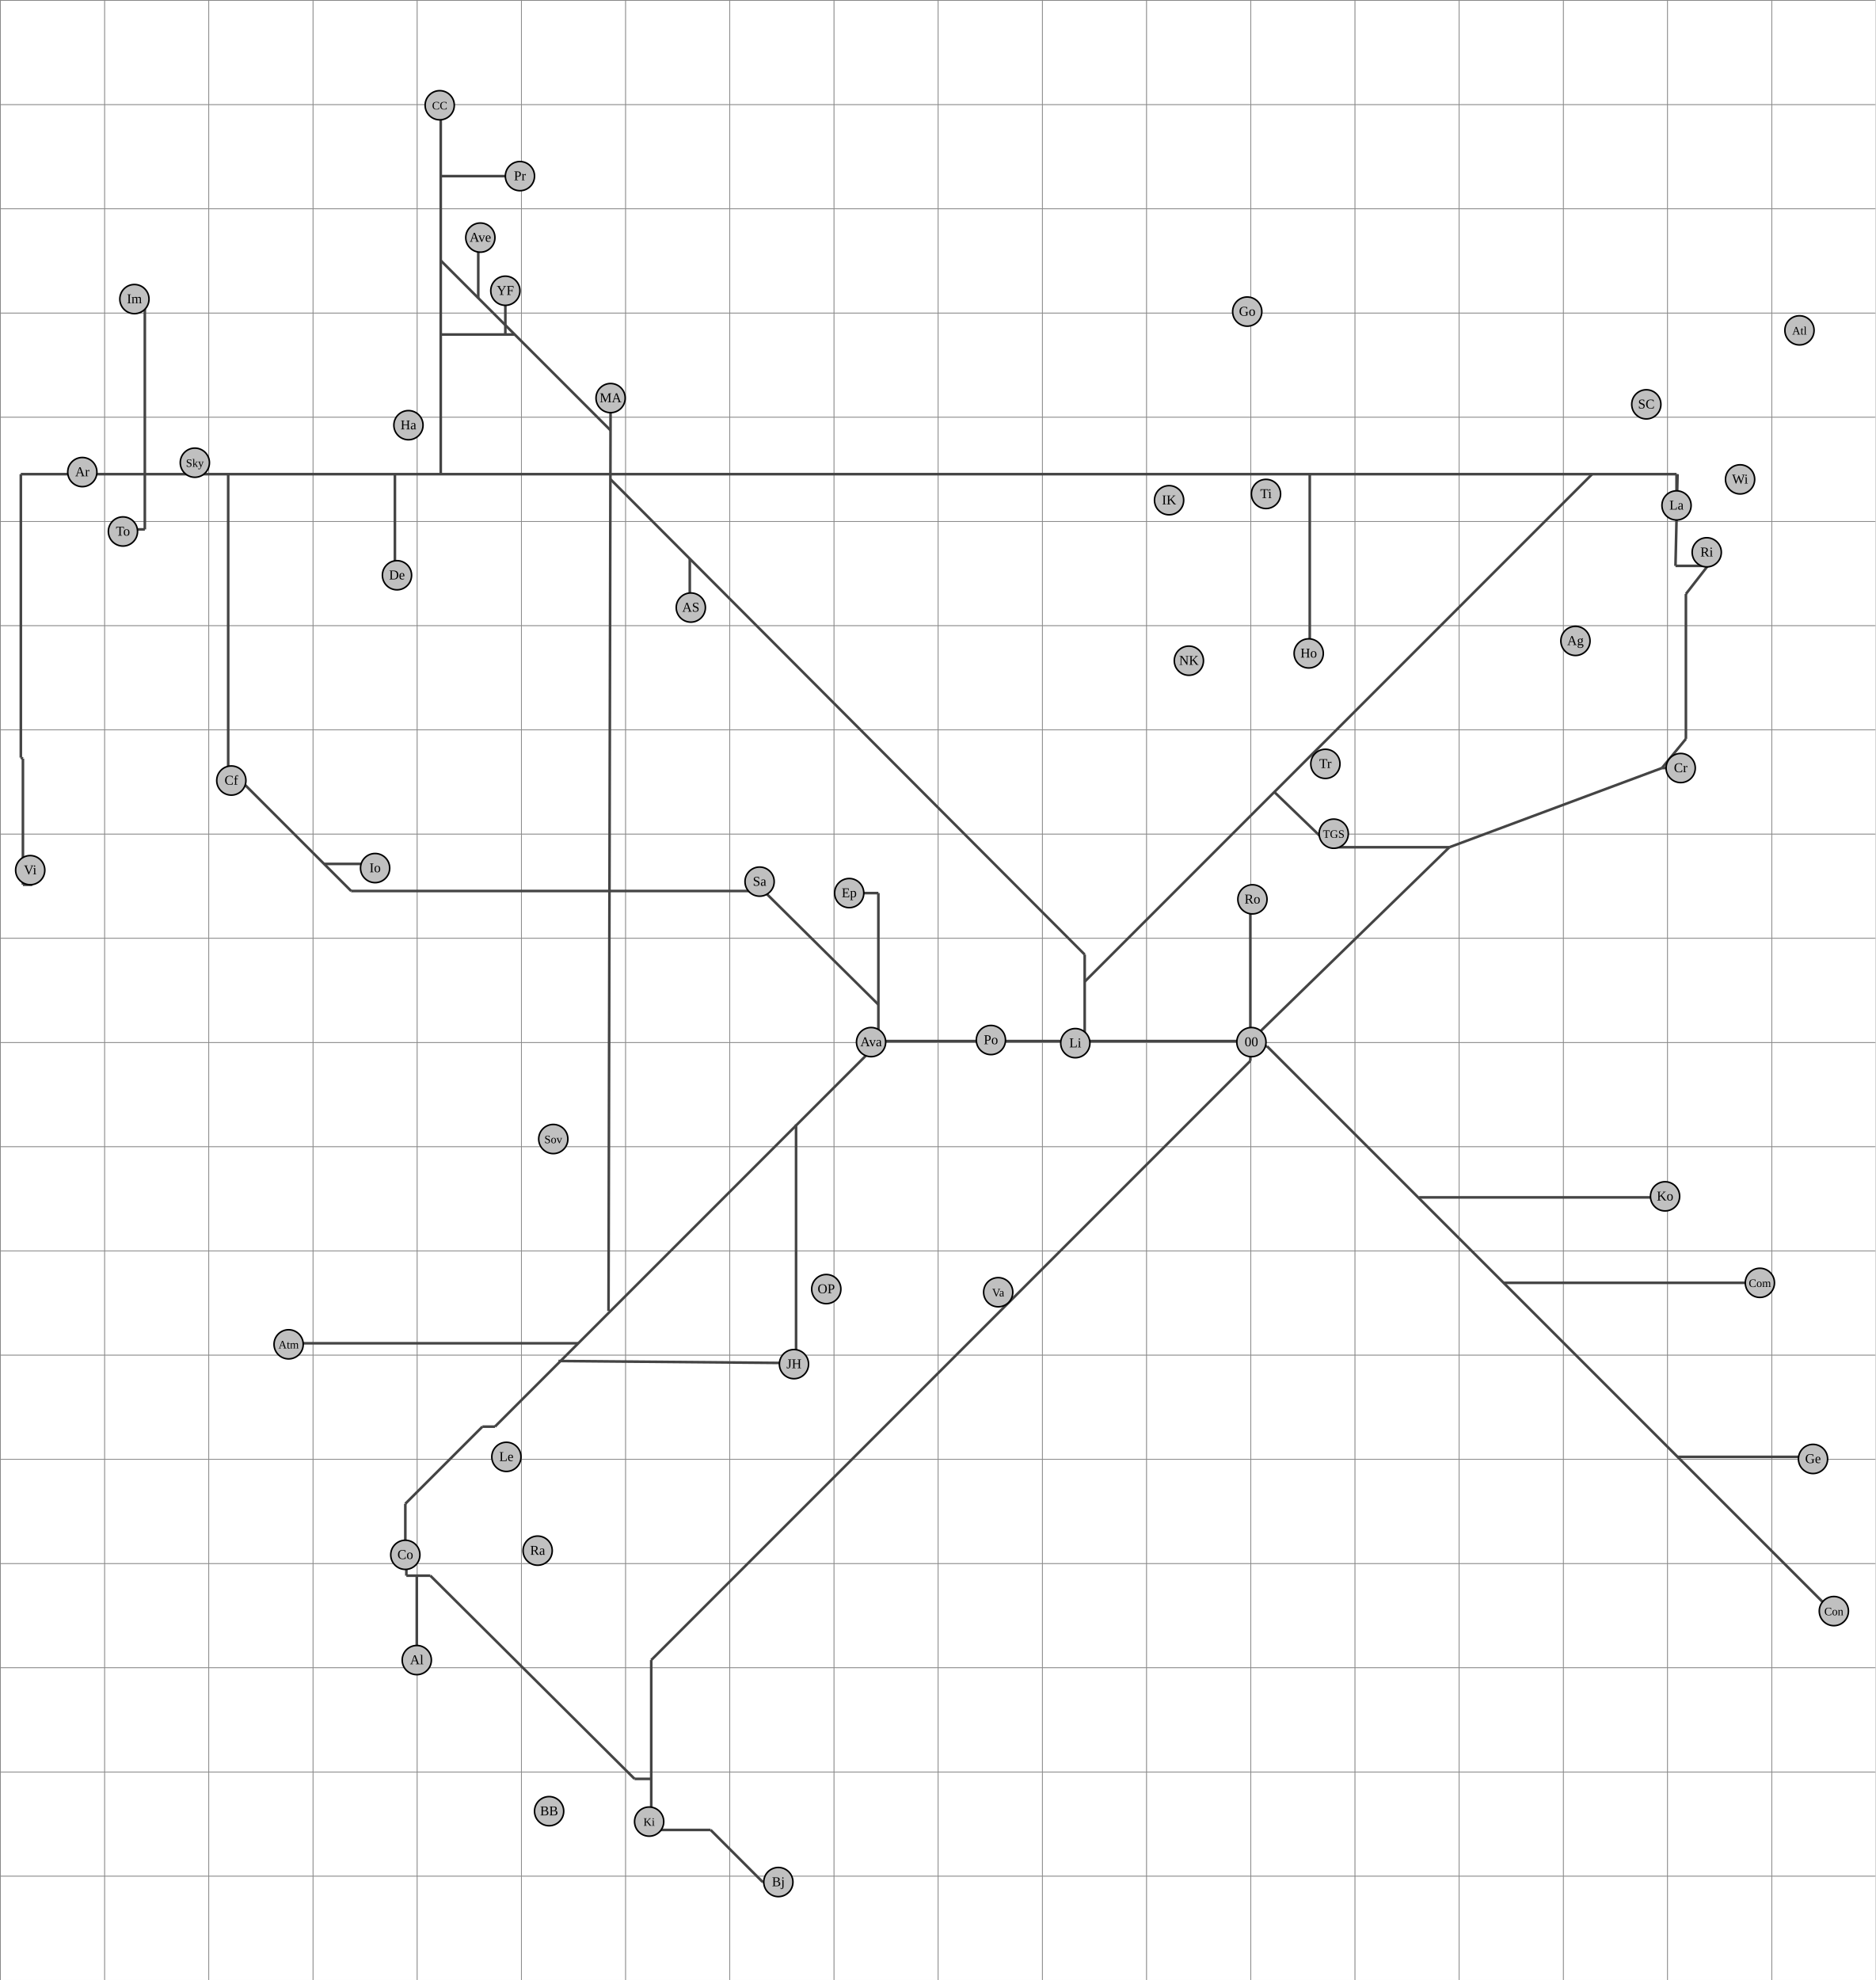
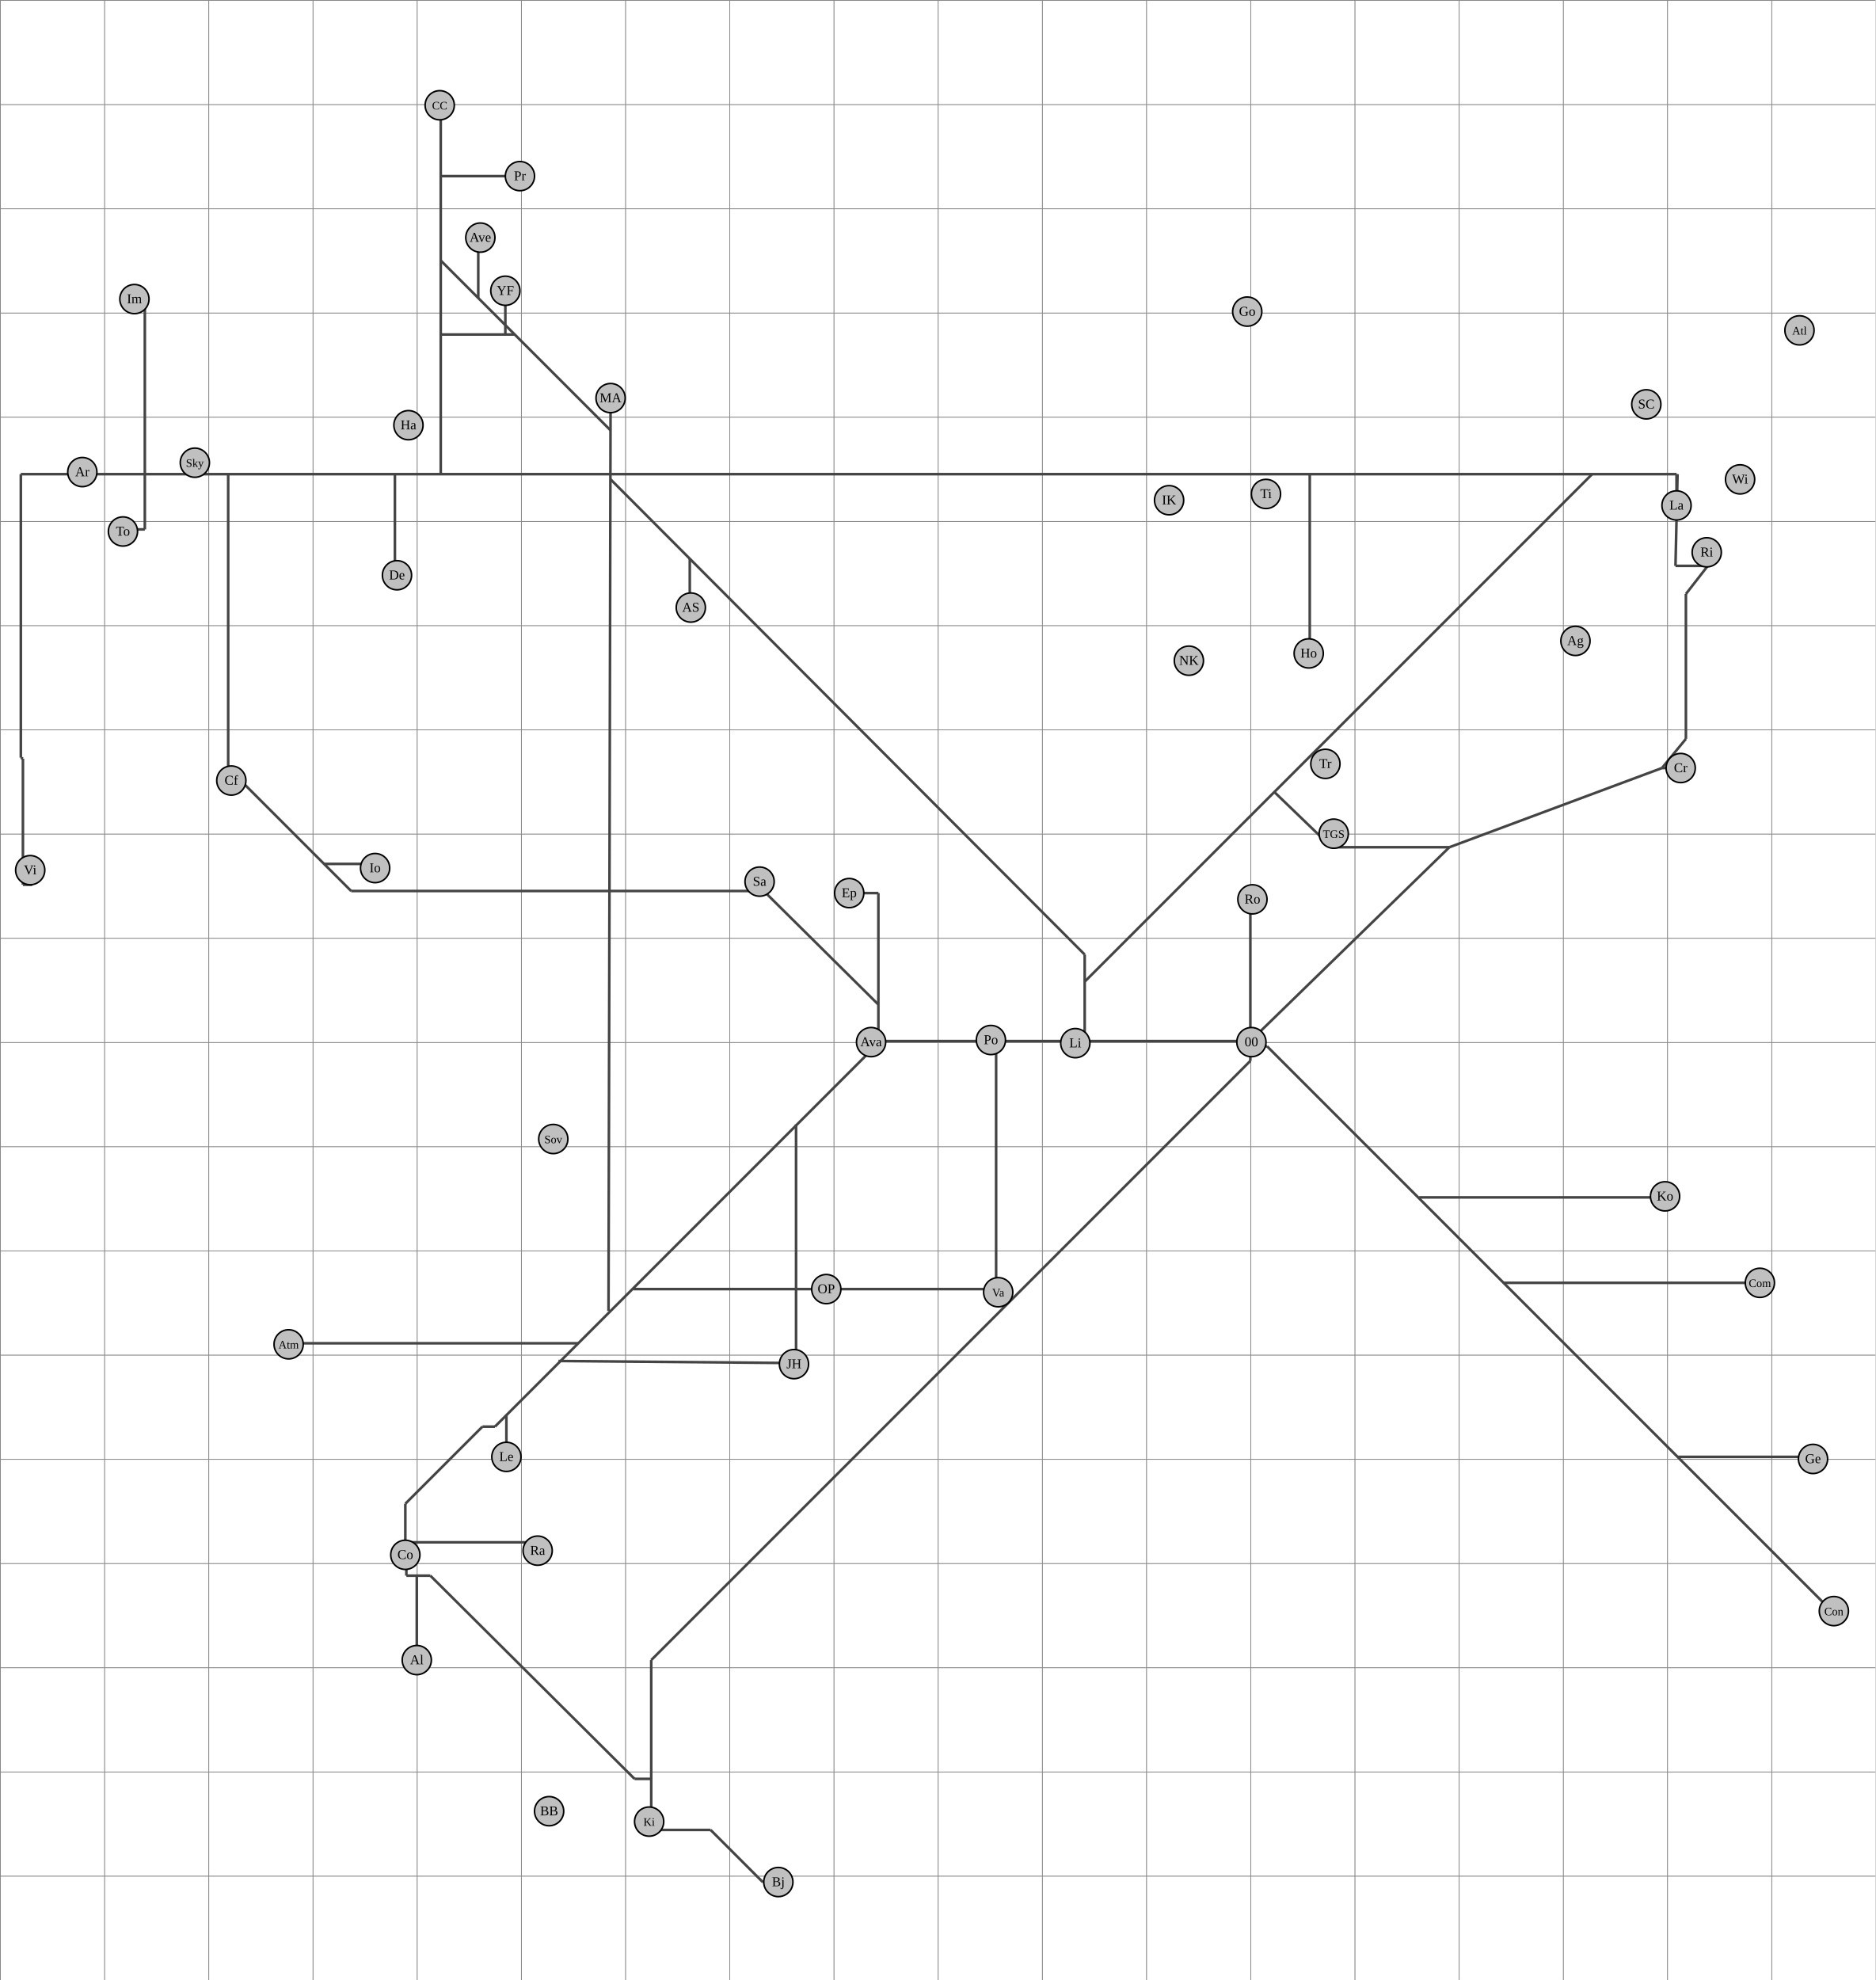
<svg xmlns="http://www.w3.org/2000/svg" version="1.1" width="1800" height="1900">
  <style type="text/css">
	

		circle.portal {
			stroke: black;
			stroke-width: 1.5;
			fill: silver;
		}
		
		text.portal {
			fill: black;
			font-size: 13px;
			text-anchor: middle;
		}
		
		text.portal_small {
			fill: black;
			font-size: 11px;
			text-anchor: middle;
		}
		
		line.road {
			stroke: #444;
			stroke-width: 2.5;
		}
		
		rect.background {
			fill: white;
			stroke: #888;
			stroke-width: 1.5;
		}
	
	</style>
  <defs>
    <pattern id="background" width="100" height="100" patternUnits="userSpaceOnUse">
      <rect class="background" x="0" y="0" width="101" height="101" />
    </pattern>
  </defs>
  <rect fill="url(#background)" x="0" y="0" width="100%" height="100%" />
  <g transform="translate(1200,1000)">
    <g>
      <line class="road" x1="-1180" y1="-545" x2="409" y2="-545" />
      <line class="road" x1="-1180" y1="-545" x2="-1180" y2="-273" />
      <line class="road" x1="-1178" y1="-272" x2="-1180" y2="-273" />
      <line class="road" x1="-1178" y1="-151" x2="-1178" y2="-272" />
      <line class="road" x1="-1169" y1="-151" x2="-1178" y2="-151" />
      <line class="road" x1="-1169" y1="-151" x2="-1169" y2="-158" />
      <line class="road" x1="409" y1="-518" x2="409" y2="-545" />
      <line class="road" x1="57" y1="-376" x2="57" y2="-545" />
      <line class="road" x1="-1061" y1="-709" x2="-1061" y2="-492" />
      <line class="road" x1="-821" y1="-448" x2="-821" y2="-545" />
      <line class="road" x1="-1082" y1="-492" x2="-1061" y2="-492" />
      <line class="road" x1="-981" y1="-263" x2="-981" y2="-545" />
      <line class="road" x1="-981" y1="-263" x2="-863" y2="-145" />
      <line class="road" x1="-889" y1="-171" x2="-841" y2="-171" />
      <line class="road" x1="-863" y1="-145" x2="-467" y2="-145" />
      <line class="road" x1="-777" y1="-895" x2="-777" y2="-545" />
      <line class="road" x1="-777" y1="-831" x2="-701" y2="-831" />
      <line class="road" x1="-777" y1="-750" x2="-614" y2="-587" />
      <line class="road" x1="-715" y1="-721" x2="-715" y2="-679" />
      <line class="road" x1="-777" y1="-679" x2="-706" y2="-679" />
      <line class="road" x1="-741" y1="-714" x2="-741" y2="-766" />
      <line class="road" x1="-614" y1="-621" x2="-616" y2="258" />
      <line class="road" x1="-614" y1="-540" x2="-159" y2="-84" />
      <line class="road" x1="-538" y1="-464" x2="-538" y2="-417" />
      <line class="road" x1="-159" y1="-58" x2="328" y2="-545" />
      <line class="road" x1="-159" y1="-84" x2="-159" y2="-1" />
      <line class="road" x1="-357" y1="-36" x2="-467" y2="-145" />
      <line class="road" x1="-357" y1="-143" x2="-357" y2="-1" />
      <line class="road" x1="-357" y1="-143" x2="-385" y2="-143" />
      <line class="road" x1="-357" y1="-1" x2="0" y2="-1" />
      <line class="road" x1="0" y1="-136" x2="0" y2="-1" />
      <line class="road" x1="-920" y1="289" x2="-645" y2="289" />
      <line class="road" x1="-357" y1="1" x2="-725" y2="369" />
      <line class="road" x1="-737" y1="369" x2="-725" y2="369" />
      <line class="road" x1="-737" y1="369" x2="-811" y2="443" />
      <line class="road" x1="-811" y1="493" x2="-811" y2="443" />
      <line class="road" x1="-436" y1="79" x2="-436" y2="308" />
      <line class="road" x1="-664" y1="306" x2="-436" y2="308" />
      <line class="road" x1="0" y1="-1" x2="191" y2="-187" />
      <line class="road" x1="191" y1="-187" x2="395" y2="-263" />
      <line class="road" x1="395" y1="-263" x2="413" y2="-263" />
      <line class="road" x1="395" y1="-263" x2="418" y2="-291" />
      <line class="road" x1="418" y1="-291" x2="418" y2="-430" />
      <line class="road" x1="418" y1="-430" x2="439" y2="-457" />
      <line class="road" x1="439" y1="-457" x2="408" y2="-457" />
      <line class="road" x1="408" y1="-457" x2="410" y2="-545" />
      <line class="road" x1="23" y1="-240" x2="78" y2="-187" />
      <line class="road" x1="78" y1="-187" x2="191" y2="-187" />
      <line class="road" x1="16" y1="4" x2="0" y2="4" />
      <line class="road" x1="16" y1="4" x2="558" y2="546" />
      <line class="road" x1="540" y1="398" x2="410" y2="398" />
      <line class="road" x1="243" y1="231" x2="490" y2="231" />
      <line class="road" x1="162" y1="149" x2="399" y2="149" />
      <line class="road" x1="0" y1="0" x2="0" y2="18" />
      <line class="road" x1="0" y1="18" x2="-575" y2="593" />
      <line class="road" x1="-575" y1="593" x2="-575" y2="748" />
      <line class="road" x1="-570" y1="756" x2="-518" y2="756" />
      <line class="road" x1="-518" y1="756" x2="-468" y2="806" />
      <line class="road" x1="-468" y1="806" x2="-457" y2="806" />
      <line class="road" x1="-575" y1="707" x2="-591" y2="707" />
      <line class="road" x1="-591" y1="707" x2="-787" y2="512" />
      <line class="road" x1="-787" y1="512" x2="-810" y2="512" />
      <line class="road" x1="-810" y1="512" x2="-810" y2="492" />
      <line class="road" x1="-800" y1="511" x2="-800" y2="593" />
+       <line class="road" x1="-810" y1="480" x2="-685" y2="480" />
+       <line class="road" x1="-714" y1="358" x2="-714" y2="399" />
+       <line class="road" x1="-592" y1="237" x2="-244" y2="237" />
+       <line class="road" x1="-237" y1="237" x2="-237" y2="255" />
+       <line class="road" x1="-244" y1="237" x2="-244" y2="0" />
    </g>
    <g>
      <g transform="translate(-614,-618)">
        <circle class="portal" r="14" />
        <text class="portal" y="4">MA</text>
      </g>
      <g transform="translate(-811,492)">
        <circle class="portal" r="14" />
        <text class="portal" y="4">Co</text>
      </g>
      <g transform="translate(1,0)">
        <circle class="portal" r="14" />
        <text class="portal" y="4">00</text>
      </g>
      <g transform="translate(-168,1)">
        <circle class="portal" r="14" />
        <text class="portal" y="4">Li</text>
      </g>
      <g transform="translate(438,-470)">
        <circle class="portal" r="14" />
        <text class="portal" y="4">Ri</text>
      </g>
      <g transform="translate(380,-612)">
        <circle class="portal" r="14" />
        <text class="portal" y="4">SC</text>
      </g>
      <g transform="translate(413,-263)">
        <circle class="portal" r="14" />
        <text class="portal" y="4">Cr</text>
      </g>
      <g transform="translate(-715,-721)">
        <circle class="portal" r="14" />
        <text class="portal" y="4">YF</text>
      </g>
      <g transform="translate(312,-385)">
        <circle class="portal" r="14" />
        <text class="portal" y="4">Ag</text>
      </g>
      <g transform="translate(-59,-366)">
        <circle class="portal" r="14" />
        <text class="portal" y="4">NK</text>
      </g>
      <g transform="translate(-78,-520)">
        <circle class="portal" r="14" />
        <text class="portal" y="4">IK</text>
      </g>
      <g transform="translate(15,-526)">
        <circle class="portal" r="14" />
        <text class="portal" y="4">Ti</text>
      </g>
      <g transform="translate(470,-540)">
        <circle class="portal" r="14" />
        <text class="portal" y="4">Wi</text>
      </g>
      <g transform="translate(-1121,-547)">
        <circle class="portal" r="14" />
        <text class="portal" y="4">Ar</text>
      </g>
      <g transform="translate(527,-683)">
        <circle class="portal" r="14" />
        <text class="portal_small" y="4">Atl</text>
      </g>
      <g transform="translate(80,-200)">
        <circle class="portal" r="14" />
        <text class="portal_small" y="4">TGS</text>
      </g>
      <g transform="translate(-242,240)">
        <circle class="portal" r="14" />
        <text class="portal_small" y="4">Va</text>
      </g>
      <g transform="translate(-577,748)">
        <circle class="portal" r="14" />
        <text class="portal_small" y="4">Ki</text>
      </g>
      <g transform="translate(-778,-899)">
        <circle class="portal" r="14" />
        <text class="portal_small" y="4">CC</text>
      </g>
      <g transform="translate(409,-515)">
        <circle class="portal" r="14" />
        <text class="portal" y="4">La</text>
      </g>
      <g transform="translate(-923,290)">
        <circle class="portal" r="14" />
        <text class="portal_small" y="4">Atm</text>
      </g>
      <g transform="translate(-800,593)">
        <circle class="portal" r="14" />
        <text class="portal" y="4">Al</text>
      </g>
      <g transform="translate(-673,738)">
        <circle class="portal" r="14" />
        <text class="portal" y="4">BB</text>
      </g>
      <g transform="translate(-978,-251)">
        <circle class="portal" r="14" />
        <text class="portal" y="4">Cf</text>
      </g>
      <g transform="translate(-3,-701)">
        <circle class="portal" r="14" />
        <text class="portal" y="4">Go</text>
      </g>
      <g transform="translate(56,-373)">
        <circle class="portal" r="14" />
        <text class="portal" y="4">Ho</text>
      </g>
      <g transform="translate(-1082,-490)">
        <circle class="portal" r="14" />
        <text class="portal" y="4">To</text>
      </g>
      <g transform="translate(-739,-772)">
        <circle class="portal" r="14" />
        <text class="portal" y="4">Ave</text>
      </g>
      <g transform="translate(-819,-448)">
        <circle class="portal" r="14" />
        <text class="portal" y="4">De</text>
      </g>
      <g transform="translate(-684,488)">
        <circle class="portal" r="14" />
        <text class="portal" y="4">Ra</text>
      </g>
      <g transform="translate(-453,806)">
        <circle class="portal" r="14" />
        <text class="portal" y="4">Bj</text>
      </g>
      <g transform="translate(540,400)">
        <circle class="portal" r="14" />
        <text class="portal" y="4">Ge</text>
      </g>
      <g transform="translate(-471,-154)">
        <circle class="portal" r="14" />
        <text class="portal" y="4">Sa</text>
      </g>
      <g transform="translate(-1071,-713)">
        <circle class="portal" r="14" />
        <text class="portal" y="4">Im</text>
      </g>
      <g transform="translate(-1013,-556)">
        <circle class="portal" r="14" />
        <text class="portal_small" y="4">Sky</text>
      </g>
      <g transform="translate(-438,309)">
        <circle class="portal" r="14" />
        <text class="portal" y="4">JH</text>
      </g>
      <g transform="translate(-407,237)">
        <circle class="portal" r="14" />
        <text class="portal" y="4">OP</text>
      </g>
      <g transform="translate(-840,-167)">
        <circle class="portal" r="14" />
        <text class="portal" y="4">Io</text>
      </g>
      <g transform="translate(-537,-417)">
        <circle class="portal" r="14" />
        <text class="portal" y="4">AS</text>
      </g>
      <g transform="translate(-714,398)">
        <circle class="portal" r="14" />
        <text class="portal" y="4">Le</text>
      </g>
      <g transform="translate(560,546)">
        <circle class="portal" r="14" />
        <text class="portal_small" y="4">Con</text>
      </g>
      <g transform="translate(489,231)">
        <circle class="portal" r="14" />
        <text class="portal_small" y="4">Com</text>
      </g>
      <g transform="translate(-701,-831)">
        <circle class="portal" r="14" />
        <text class="portal" y="4">Pr</text>
      </g>
      <g transform="translate(72,-267)">
        <circle class="portal" r="14" />
        <text class="portal" y="4">Tr</text>
      </g>
      <g transform="translate(-385,-143)">
        <circle class="portal" r="14" />
        <text class="portal" y="4">Ep</text>
      </g>
      <g transform="translate(-364,0)">
        <circle class="portal" r="14" />
        <text class="portal" y="4">Ava</text>
      </g>
      <g transform="translate(-669,93)">
        <circle class="portal" r="14" />
        <text class="portal_small" y="4">Sov</text>
      </g>
      <g transform="translate(2,-137)">
        <circle class="portal" r="14" />
        <text class="portal" y="4">Ro</text>
      </g>
      <g transform="translate(398,148)">
        <circle class="portal" r="14" />
        <text class="portal" y="4">Ko</text>
      </g>
      <g transform="translate(-808,-592)">
        <circle class="portal" r="14" />
        <text class="portal" y="4">Ha</text>
      </g>
      <g transform="translate(-249,-2)">
        <circle class="portal" r="14" />
        <text class="portal" y="4">Po</text>
      </g>
      <g transform="translate(-1171,-165)">
        <circle class="portal" r="14" />
        <text class="portal" y="4">Vi</text>
      </g>
    </g>
  </g>
</svg>
